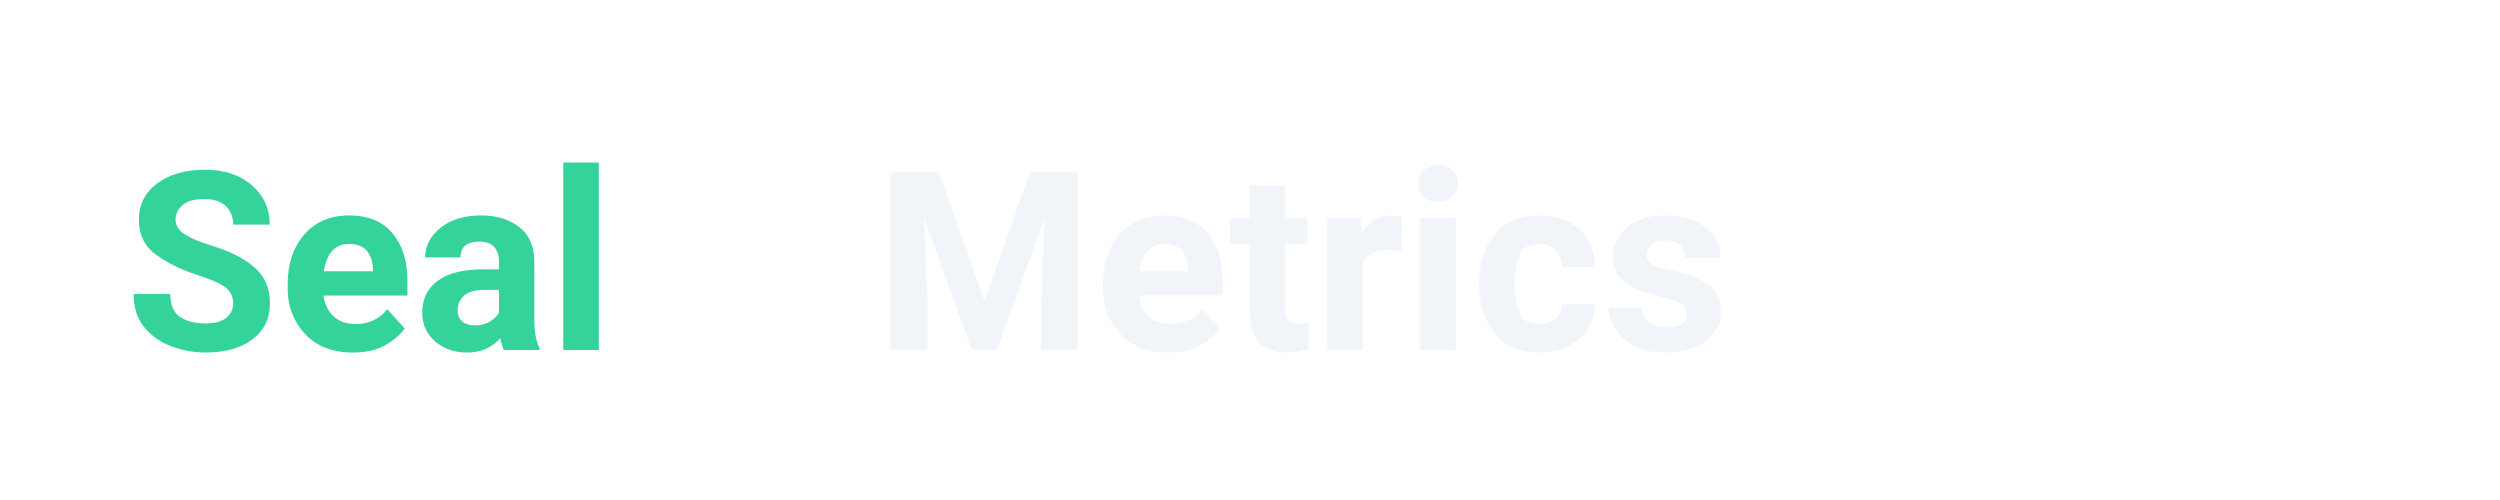
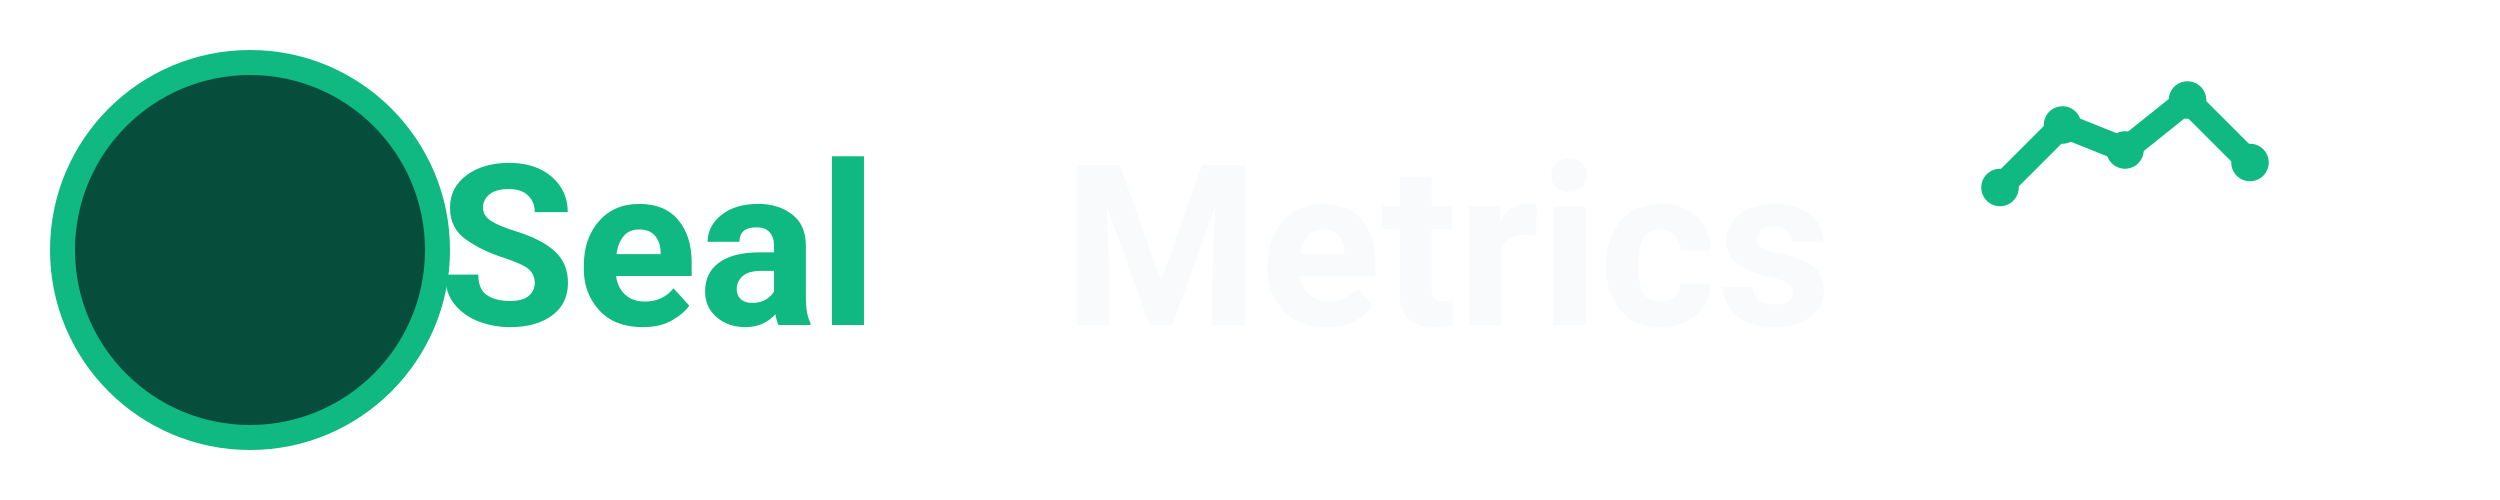
<svg xmlns="http://www.w3.org/2000/svg" viewBox="0 0 200 40" width="200" height="40">
  <defs>
    <style>
-       .logo-text { font-family: -apple-system, BlinkMacSystemFont, 'Segoe UI', Roboto, sans-serif; font-weight: 700; }
-       .seal { fill: #34D399; }
-       .metrics { fill: #F1F5F9; }
+       .logo-text { 
+         font-family: -apple-system, BlinkMacSystemFont, 'Segoe UI', Roboto, sans-serif; 
+         font-weight: 700; 
+         font-size: 18px;
+       }
+       .seal { fill: #10B981; }
+       .metrics { fill: #F8FAFC; }
    </style>
  </defs>
-   <text x="10" y="28" font-size="20" class="logo-text seal">Seal</text>
-   <text x="70" y="28" font-size="20" class="logo-text metrics">Metrics</text>
+   <circle cx="20" cy="20" r="15" fill="#064E3B" stroke="#10B981" stroke-width="2" />
+   <text x="35" y="26" class="logo-text seal">Seal</text>
+   <text x="85" y="26" class="logo-text metrics">Metrics</text>
+   <path d="M160 15 L165 10 L170 12 L175 8 L180 13" stroke="#10B981" stroke-width="2" fill="none" />
+   <circle cx="160" cy="15" r="1.5" fill="#10B981" />
+   <circle cx="165" cy="10" r="1.5" fill="#10B981" />
+   <circle cx="170" cy="12" r="1.5" fill="#10B981" />
+   <circle cx="175" cy="8" r="1.5" fill="#10B981" />
+   <circle cx="180" cy="13" r="1.5" fill="#10B981" />
</svg>
